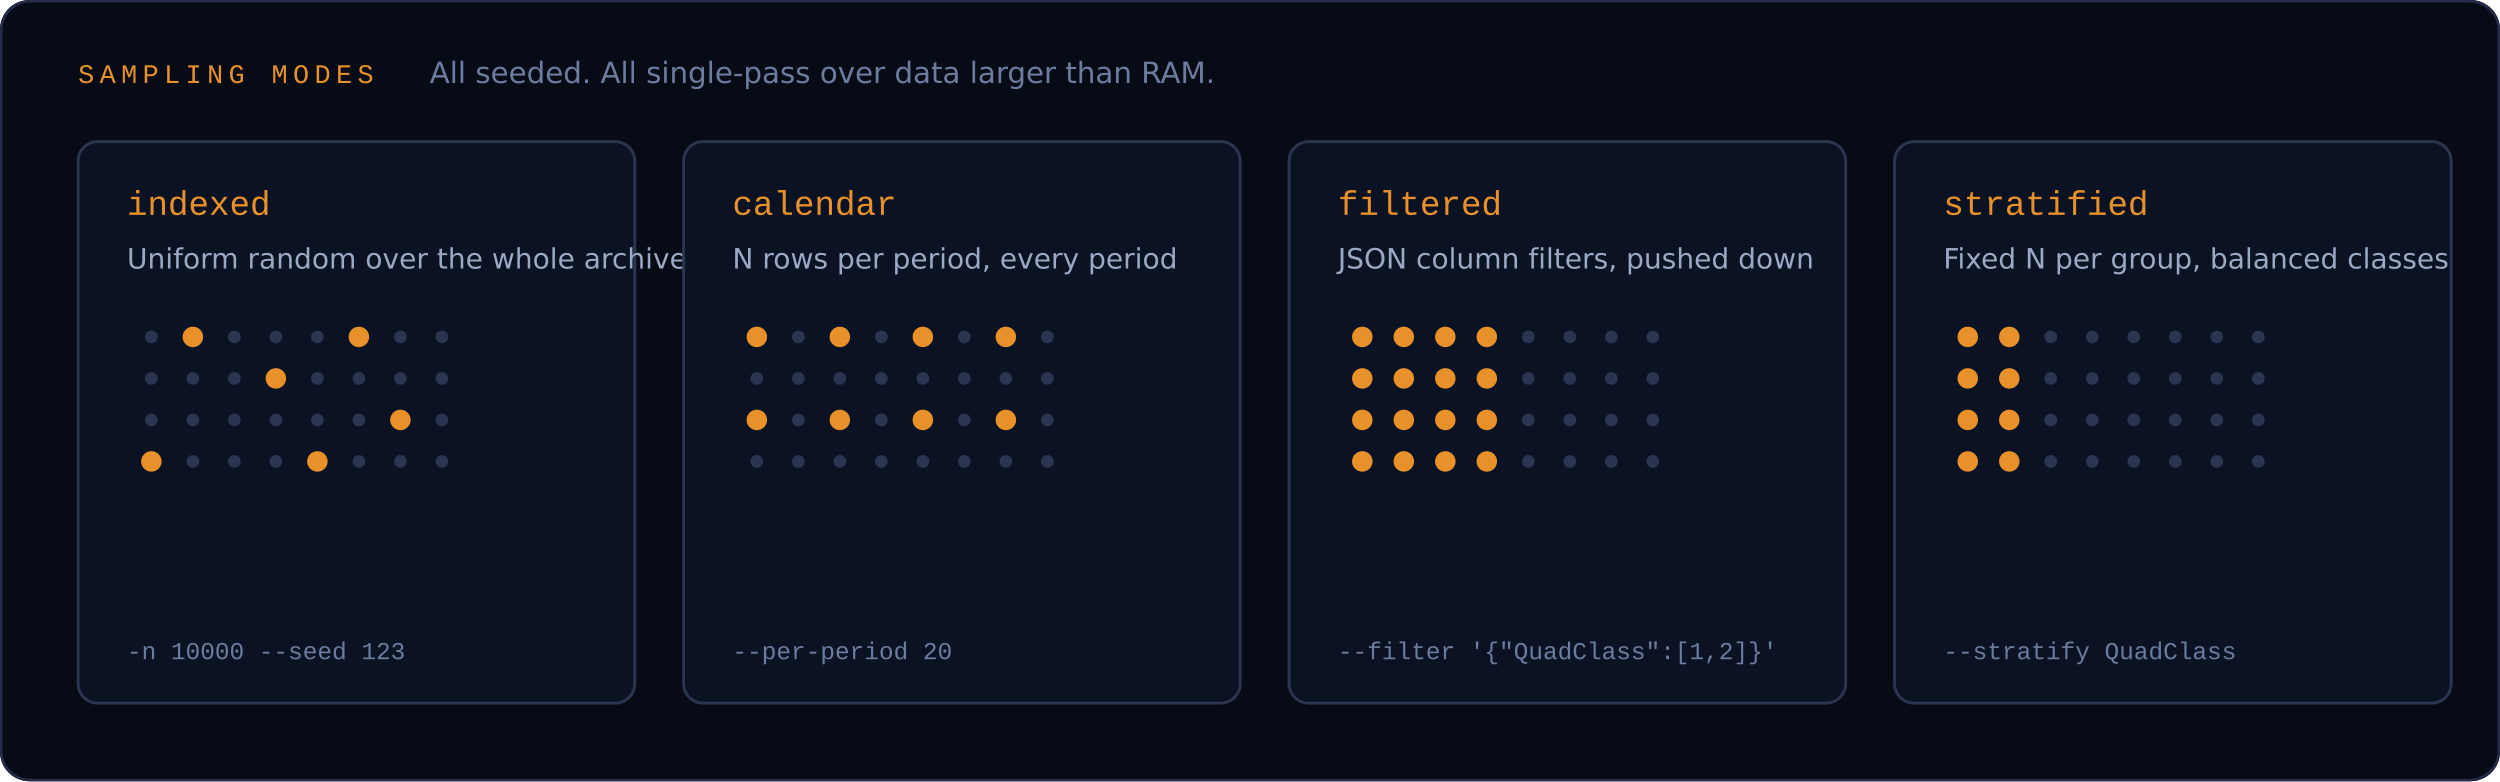
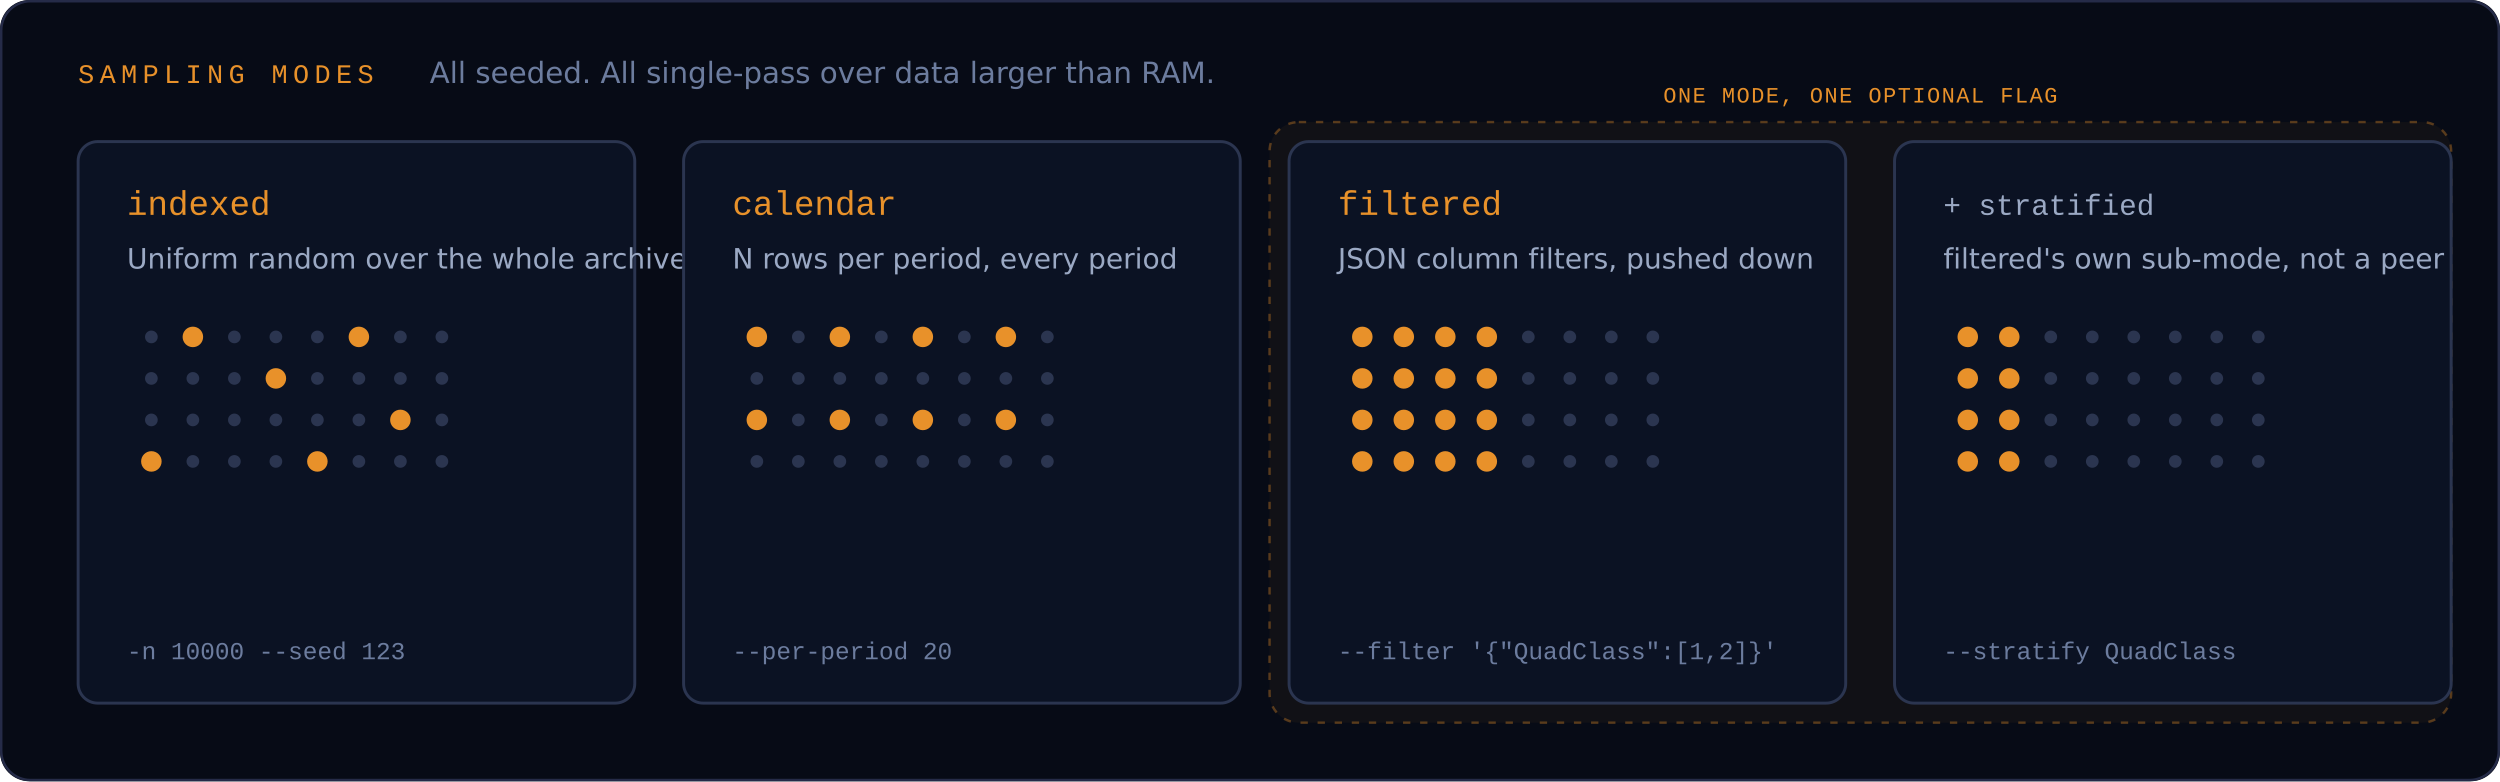
<svg xmlns="http://www.w3.org/2000/svg" viewBox="0 0 1024 320" width="1024" height="320">
  <rect width="1024" height="320" rx="12" fill="#070B16" />
  <text x="32" y="34" font-family="ui-monospace, SFMono-Regular, Consolas, 'Liberation Mono', Menlo, monospace" font-size="11" fill="#E8912A" letter-spacing="2.2">SAMPLING MODES</text>
  <text x="176" y="34" font-family="Poppins, 'DejaVu Sans', sans-serif" font-size="12" fill="#6C7C9E">All seeded. All single-pass over data larger than RAM.</text>
  <rect x="32" y="58" width="228" height="230" rx="8" fill="#0B1223" stroke="#2B3550" stroke-width="1.2" />
  <text x="52" y="88" font-family="ui-monospace, SFMono-Regular, Consolas, 'Liberation Mono', Menlo, monospace" font-size="14" fill="#E8912A">indexed</text>
  <text x="52" y="110" font-family="Poppins, 'DejaVu Sans', sans-serif" font-size="11.5" fill="#9BA9C4">Uniform random over the whole archive</text>
  <g>
    <circle cx="62" cy="138" r="2.6" fill="#2B3550" />
    <circle cx="79" cy="138" r="4.2" fill="#E8912A" />
    <circle cx="96" cy="138" r="2.6" fill="#2B3550" />
    <circle cx="113" cy="138" r="2.6" fill="#2B3550" />
    <circle cx="130" cy="138" r="2.6" fill="#2B3550" />
    <circle cx="147" cy="138" r="4.2" fill="#E8912A" />
    <circle cx="164" cy="138" r="2.6" fill="#2B3550" />
    <circle cx="181" cy="138" r="2.6" fill="#2B3550" />
    <circle cx="62" cy="155" r="2.6" fill="#2B3550" />
    <circle cx="79" cy="155" r="2.6" fill="#2B3550" />
    <circle cx="96" cy="155" r="2.6" fill="#2B3550" />
    <circle cx="113" cy="155" r="4.2" fill="#E8912A" />
    <circle cx="130" cy="155" r="2.6" fill="#2B3550" />
    <circle cx="147" cy="155" r="2.6" fill="#2B3550" />
    <circle cx="164" cy="155" r="2.6" fill="#2B3550" />
    <circle cx="181" cy="155" r="2.6" fill="#2B3550" />
    <circle cx="62" cy="172" r="2.6" fill="#2B3550" />
    <circle cx="79" cy="172" r="2.6" fill="#2B3550" />
    <circle cx="96" cy="172" r="2.6" fill="#2B3550" />
    <circle cx="113" cy="172" r="2.6" fill="#2B3550" />
    <circle cx="130" cy="172" r="2.6" fill="#2B3550" />
    <circle cx="147" cy="172" r="2.6" fill="#2B3550" />
    <circle cx="164" cy="172" r="4.2" fill="#E8912A" />
    <circle cx="181" cy="172" r="2.6" fill="#2B3550" />
    <circle cx="62" cy="189" r="4.2" fill="#E8912A" />
    <circle cx="79" cy="189" r="2.6" fill="#2B3550" />
    <circle cx="96" cy="189" r="2.6" fill="#2B3550" />
    <circle cx="113" cy="189" r="2.6" fill="#2B3550" />
    <circle cx="130" cy="189" r="4.2" fill="#E8912A" />
    <circle cx="147" cy="189" r="2.6" fill="#2B3550" />
    <circle cx="164" cy="189" r="2.6" fill="#2B3550" />
    <circle cx="181" cy="189" r="2.6" fill="#2B3550" />
  </g>
  <text x="52" y="270" font-family="ui-monospace, SFMono-Regular, Consolas, 'Liberation Mono', Menlo, monospace" font-size="10" fill="#6C7C9E">-n 10000 --seed 123</text>
  <rect x="280" y="58" width="228" height="230" rx="8" fill="#0B1223" stroke="#2B3550" stroke-width="1.2" />
  <text x="300" y="88" font-family="ui-monospace, SFMono-Regular, Consolas, 'Liberation Mono', Menlo, monospace" font-size="14" fill="#E8912A">calendar</text>
  <text x="300" y="110" font-family="Poppins, 'DejaVu Sans', sans-serif" font-size="11.5" fill="#9BA9C4">N rows per period, every period</text>
  <g>
    <circle cx="310" cy="138" r="4.2" fill="#E8912A" />
    <circle cx="327" cy="138" r="2.6" fill="#2B3550" />
    <circle cx="344" cy="138" r="4.2" fill="#E8912A" />
    <circle cx="361" cy="138" r="2.6" fill="#2B3550" />
    <circle cx="378" cy="138" r="4.2" fill="#E8912A" />
    <circle cx="395" cy="138" r="2.6" fill="#2B3550" />
    <circle cx="412" cy="138" r="4.2" fill="#E8912A" />
    <circle cx="429" cy="138" r="2.6" fill="#2B3550" />
    <circle cx="310" cy="155" r="2.6" fill="#2B3550" />
    <circle cx="327" cy="155" r="2.6" fill="#2B3550" />
    <circle cx="344" cy="155" r="2.6" fill="#2B3550" />
    <circle cx="361" cy="155" r="2.6" fill="#2B3550" />
    <circle cx="378" cy="155" r="2.6" fill="#2B3550" />
    <circle cx="395" cy="155" r="2.6" fill="#2B3550" />
    <circle cx="412" cy="155" r="2.6" fill="#2B3550" />
    <circle cx="429" cy="155" r="2.6" fill="#2B3550" />
    <circle cx="310" cy="172" r="4.2" fill="#E8912A" />
    <circle cx="327" cy="172" r="2.6" fill="#2B3550" />
    <circle cx="344" cy="172" r="4.2" fill="#E8912A" />
    <circle cx="361" cy="172" r="2.6" fill="#2B3550" />
    <circle cx="378" cy="172" r="4.2" fill="#E8912A" />
    <circle cx="395" cy="172" r="2.6" fill="#2B3550" />
    <circle cx="412" cy="172" r="4.2" fill="#E8912A" />
    <circle cx="429" cy="172" r="2.6" fill="#2B3550" />
    <circle cx="310" cy="189" r="2.6" fill="#2B3550" />
    <circle cx="327" cy="189" r="2.6" fill="#2B3550" />
    <circle cx="344" cy="189" r="2.6" fill="#2B3550" />
    <circle cx="361" cy="189" r="2.6" fill="#2B3550" />
    <circle cx="378" cy="189" r="2.6" fill="#2B3550" />
    <circle cx="395" cy="189" r="2.6" fill="#2B3550" />
    <circle cx="412" cy="189" r="2.6" fill="#2B3550" />
    <circle cx="429" cy="189" r="2.6" fill="#2B3550" />
  </g>
  <text x="300" y="270" font-family="ui-monospace, SFMono-Regular, Consolas, 'Liberation Mono', Menlo, monospace" font-size="10" fill="#6C7C9E">--per-period 20</text>
+   <rect x="520" y="50" width="484" height="246" rx="12" fill="#E8912A" fill-opacity="0.045" stroke="#E8912A" stroke-opacity="0.35" stroke-width="1" stroke-dasharray="3 4" />
+   <text x="762" y="42" font-family="ui-monospace, SFMono-Regular, Consolas, 'Liberation Mono', Menlo, monospace" font-size="9" fill="#E8912A" text-anchor="middle" letter-spacing="0.6">ONE MODE, ONE OPTIONAL FLAG</text>
  <rect x="528" y="58" width="228" height="230" rx="8" fill="#0B1223" stroke="#2B3550" stroke-width="1.2" />
  <text x="548" y="88" font-family="ui-monospace, SFMono-Regular, Consolas, 'Liberation Mono', Menlo, monospace" font-size="14" fill="#E8912A">filtered</text>
  <text x="548" y="110" font-family="Poppins, 'DejaVu Sans', sans-serif" font-size="11.5" fill="#9BA9C4">JSON column filters, pushed down</text>
  <g>
    <circle cx="558" cy="138" r="4.2" fill="#E8912A" />
    <circle cx="575" cy="138" r="4.2" fill="#E8912A" />
    <circle cx="592" cy="138" r="4.2" fill="#E8912A" />
    <circle cx="609" cy="138" r="4.2" fill="#E8912A" />
    <circle cx="626" cy="138" r="2.6" fill="#2B3550" />
    <circle cx="643" cy="138" r="2.6" fill="#2B3550" />
    <circle cx="660" cy="138" r="2.6" fill="#2B3550" />
    <circle cx="677" cy="138" r="2.6" fill="#2B3550" />
    <circle cx="558" cy="155" r="4.2" fill="#E8912A" />
    <circle cx="575" cy="155" r="4.2" fill="#E8912A" />
    <circle cx="592" cy="155" r="4.2" fill="#E8912A" />
    <circle cx="609" cy="155" r="4.2" fill="#E8912A" />
    <circle cx="626" cy="155" r="2.6" fill="#2B3550" />
    <circle cx="643" cy="155" r="2.6" fill="#2B3550" />
    <circle cx="660" cy="155" r="2.6" fill="#2B3550" />
    <circle cx="677" cy="155" r="2.6" fill="#2B3550" />
    <circle cx="558" cy="172" r="4.2" fill="#E8912A" />
    <circle cx="575" cy="172" r="4.2" fill="#E8912A" />
    <circle cx="592" cy="172" r="4.2" fill="#E8912A" />
    <circle cx="609" cy="172" r="4.2" fill="#E8912A" />
    <circle cx="626" cy="172" r="2.6" fill="#2B3550" />
    <circle cx="643" cy="172" r="2.6" fill="#2B3550" />
    <circle cx="660" cy="172" r="2.6" fill="#2B3550" />
    <circle cx="677" cy="172" r="2.6" fill="#2B3550" />
    <circle cx="558" cy="189" r="4.2" fill="#E8912A" />
    <circle cx="575" cy="189" r="4.2" fill="#E8912A" />
    <circle cx="592" cy="189" r="4.2" fill="#E8912A" />
    <circle cx="609" cy="189" r="4.2" fill="#E8912A" />
    <circle cx="626" cy="189" r="2.6" fill="#2B3550" />
    <circle cx="643" cy="189" r="2.6" fill="#2B3550" />
    <circle cx="660" cy="189" r="2.6" fill="#2B3550" />
    <circle cx="677" cy="189" r="2.6" fill="#2B3550" />
  </g>
  <text x="548" y="270" font-family="ui-monospace, SFMono-Regular, Consolas, 'Liberation Mono', Menlo, monospace" font-size="10" fill="#6C7C9E">--filter '{"QuadClass":[1,2]}'</text>
  <rect x="776" y="58" width="228" height="230" rx="8" fill="#0B1223" stroke="#2B3550" stroke-width="1.2" />
-   <text x="796" y="88" font-family="ui-monospace, SFMono-Regular, Consolas, 'Liberation Mono', Menlo, monospace" font-size="14" fill="#E8912A">stratified</text>
-   <text x="796" y="110" font-family="Poppins, 'DejaVu Sans', sans-serif" font-size="11.5" fill="#9BA9C4">Fixed N per group, balanced classes</text>
+   <text x="796" y="88" font-family="ui-monospace, SFMono-Regular, Consolas, 'Liberation Mono', Menlo, monospace" font-size="12" fill="#9BA9C4">+ stratified</text>
+   <text x="796" y="110" font-family="Poppins, 'DejaVu Sans', sans-serif" font-size="11.5" fill="#9BA9C4">filtered's own sub-mode, not a peer</text>
  <g>
    <circle cx="806" cy="138" r="4.2" fill="#E8912A" />
    <circle cx="823" cy="138" r="4.2" fill="#E8912A" />
    <circle cx="840" cy="138" r="2.6" fill="#2B3550" />
    <circle cx="857" cy="138" r="2.6" fill="#2B3550" />
    <circle cx="874" cy="138" r="2.6" fill="#2B3550" />
    <circle cx="891" cy="138" r="2.6" fill="#2B3550" />
    <circle cx="908" cy="138" r="2.6" fill="#2B3550" />
    <circle cx="925" cy="138" r="2.6" fill="#2B3550" />
    <circle cx="806" cy="155" r="4.2" fill="#E8912A" />
    <circle cx="823" cy="155" r="4.2" fill="#E8912A" />
    <circle cx="840" cy="155" r="2.6" fill="#2B3550" />
    <circle cx="857" cy="155" r="2.6" fill="#2B3550" />
    <circle cx="874" cy="155" r="2.6" fill="#2B3550" />
    <circle cx="891" cy="155" r="2.6" fill="#2B3550" />
    <circle cx="908" cy="155" r="2.6" fill="#2B3550" />
    <circle cx="925" cy="155" r="2.6" fill="#2B3550" />
    <circle cx="806" cy="172" r="4.2" fill="#E8912A" />
    <circle cx="823" cy="172" r="4.2" fill="#E8912A" />
    <circle cx="840" cy="172" r="2.6" fill="#2B3550" />
    <circle cx="857" cy="172" r="2.6" fill="#2B3550" />
    <circle cx="874" cy="172" r="2.6" fill="#2B3550" />
    <circle cx="891" cy="172" r="2.6" fill="#2B3550" />
    <circle cx="908" cy="172" r="2.6" fill="#2B3550" />
    <circle cx="925" cy="172" r="2.6" fill="#2B3550" />
    <circle cx="806" cy="189" r="4.2" fill="#E8912A" />
    <circle cx="823" cy="189" r="4.2" fill="#E8912A" />
    <circle cx="840" cy="189" r="2.6" fill="#2B3550" />
    <circle cx="857" cy="189" r="2.6" fill="#2B3550" />
    <circle cx="874" cy="189" r="2.6" fill="#2B3550" />
    <circle cx="891" cy="189" r="2.6" fill="#2B3550" />
    <circle cx="908" cy="189" r="2.6" fill="#2B3550" />
    <circle cx="925" cy="189" r="2.6" fill="#2B3550" />
  </g>
  <text x="796" y="270" font-family="ui-monospace, SFMono-Regular, Consolas, 'Liberation Mono', Menlo, monospace" font-size="10" fill="#6C7C9E">--stratify QuadClass</text>
  <rect x="0.5" y="0.5" width="1023" height="319" rx="12" fill="none" stroke="#252b48" />
</svg>
